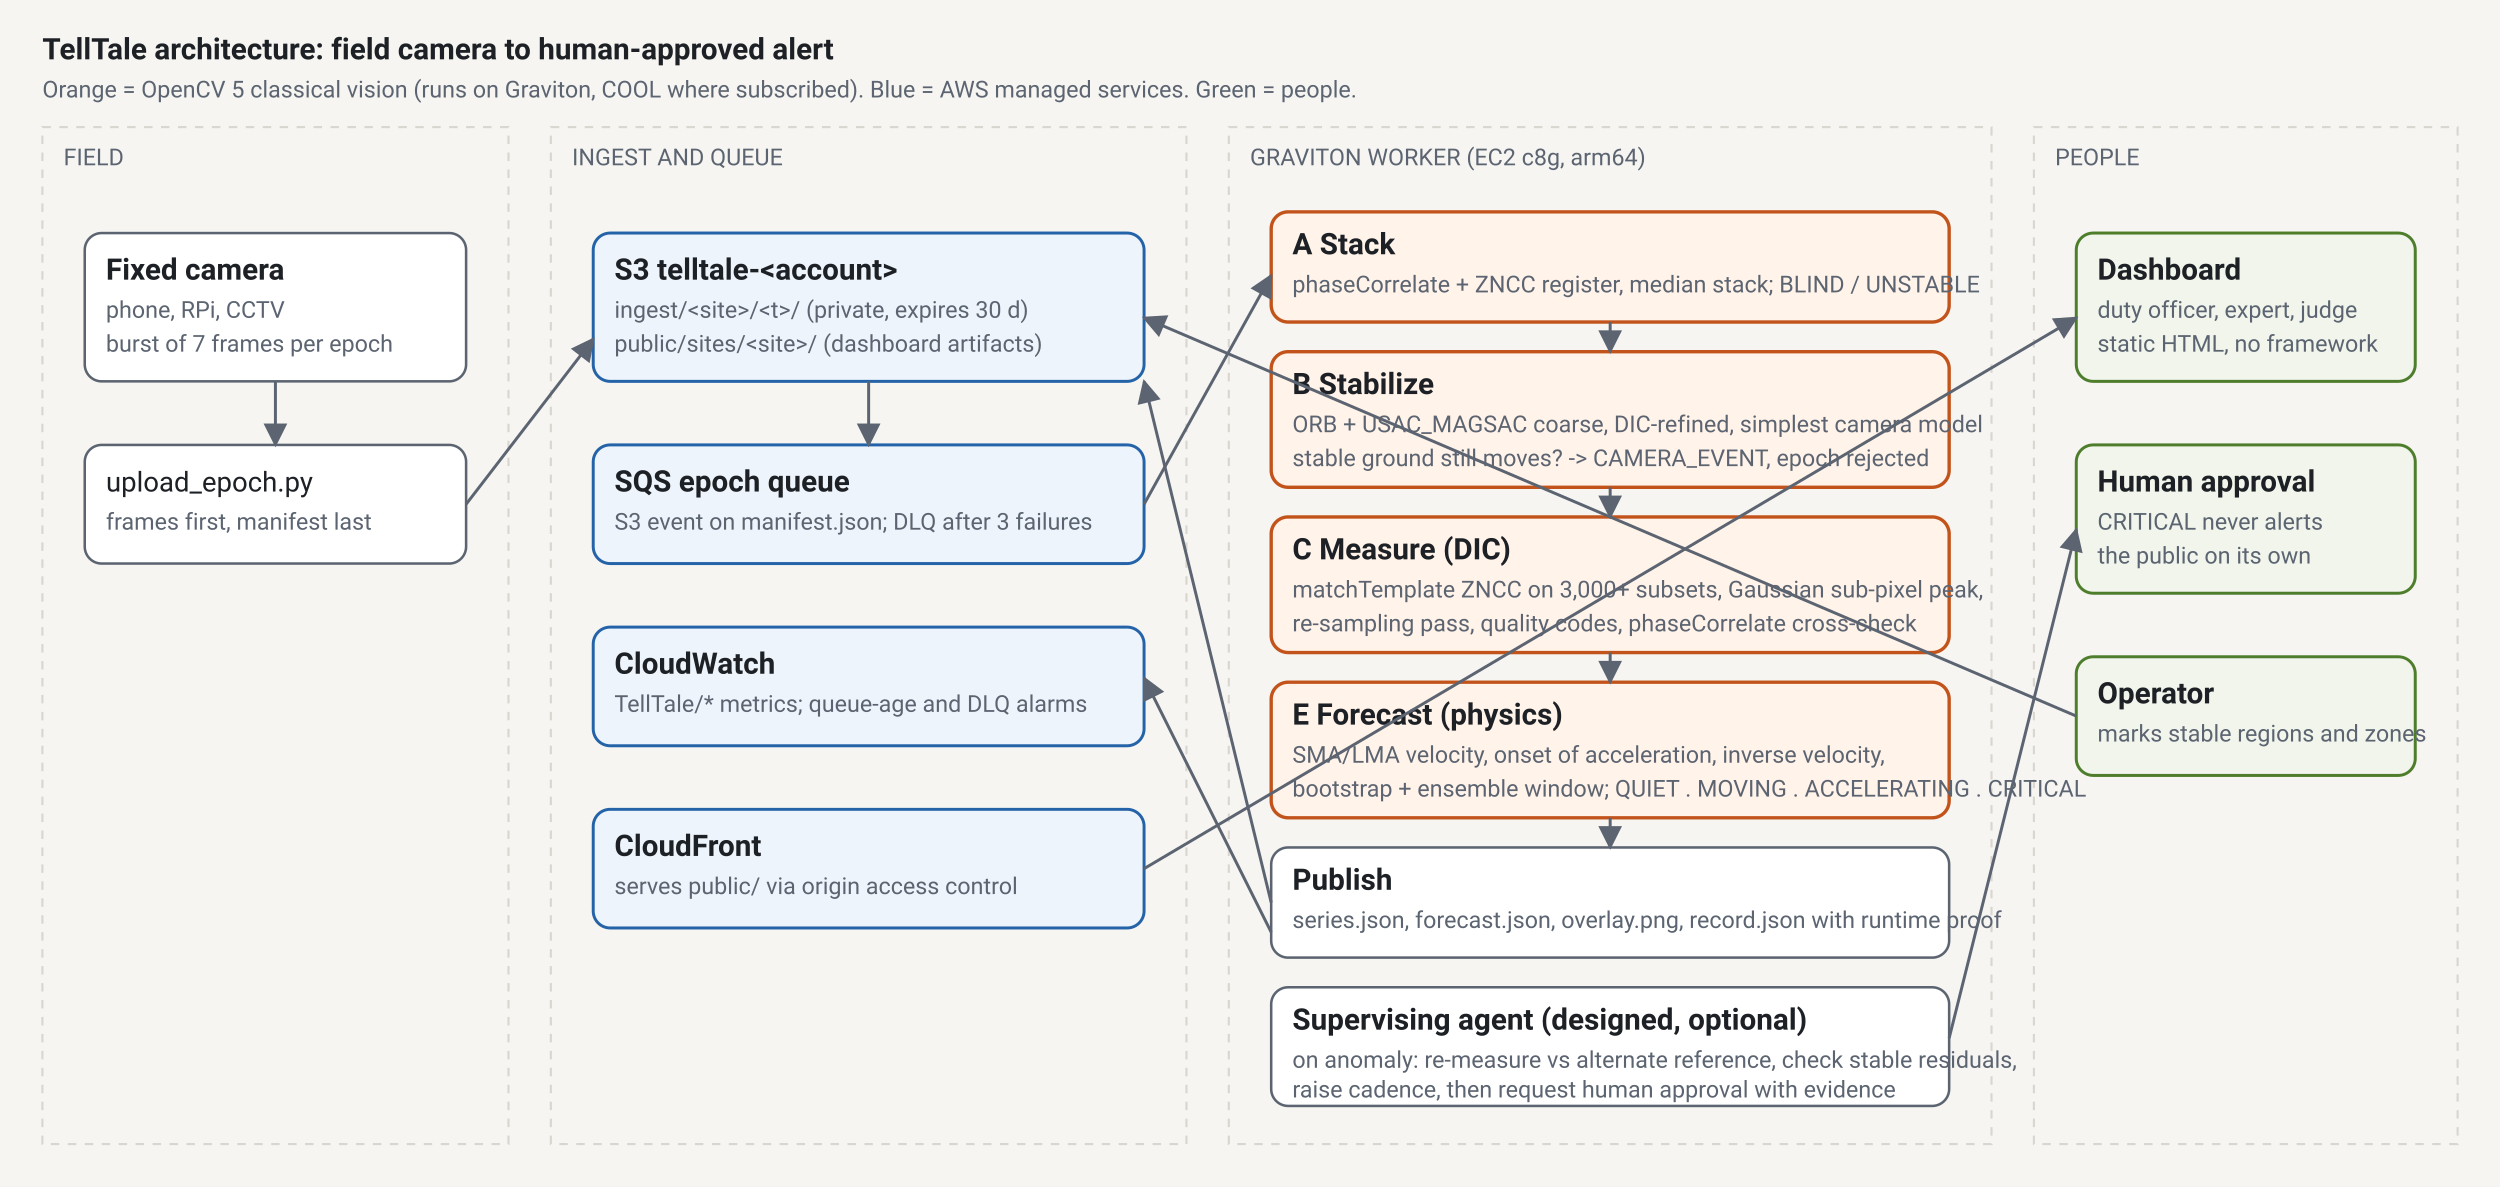
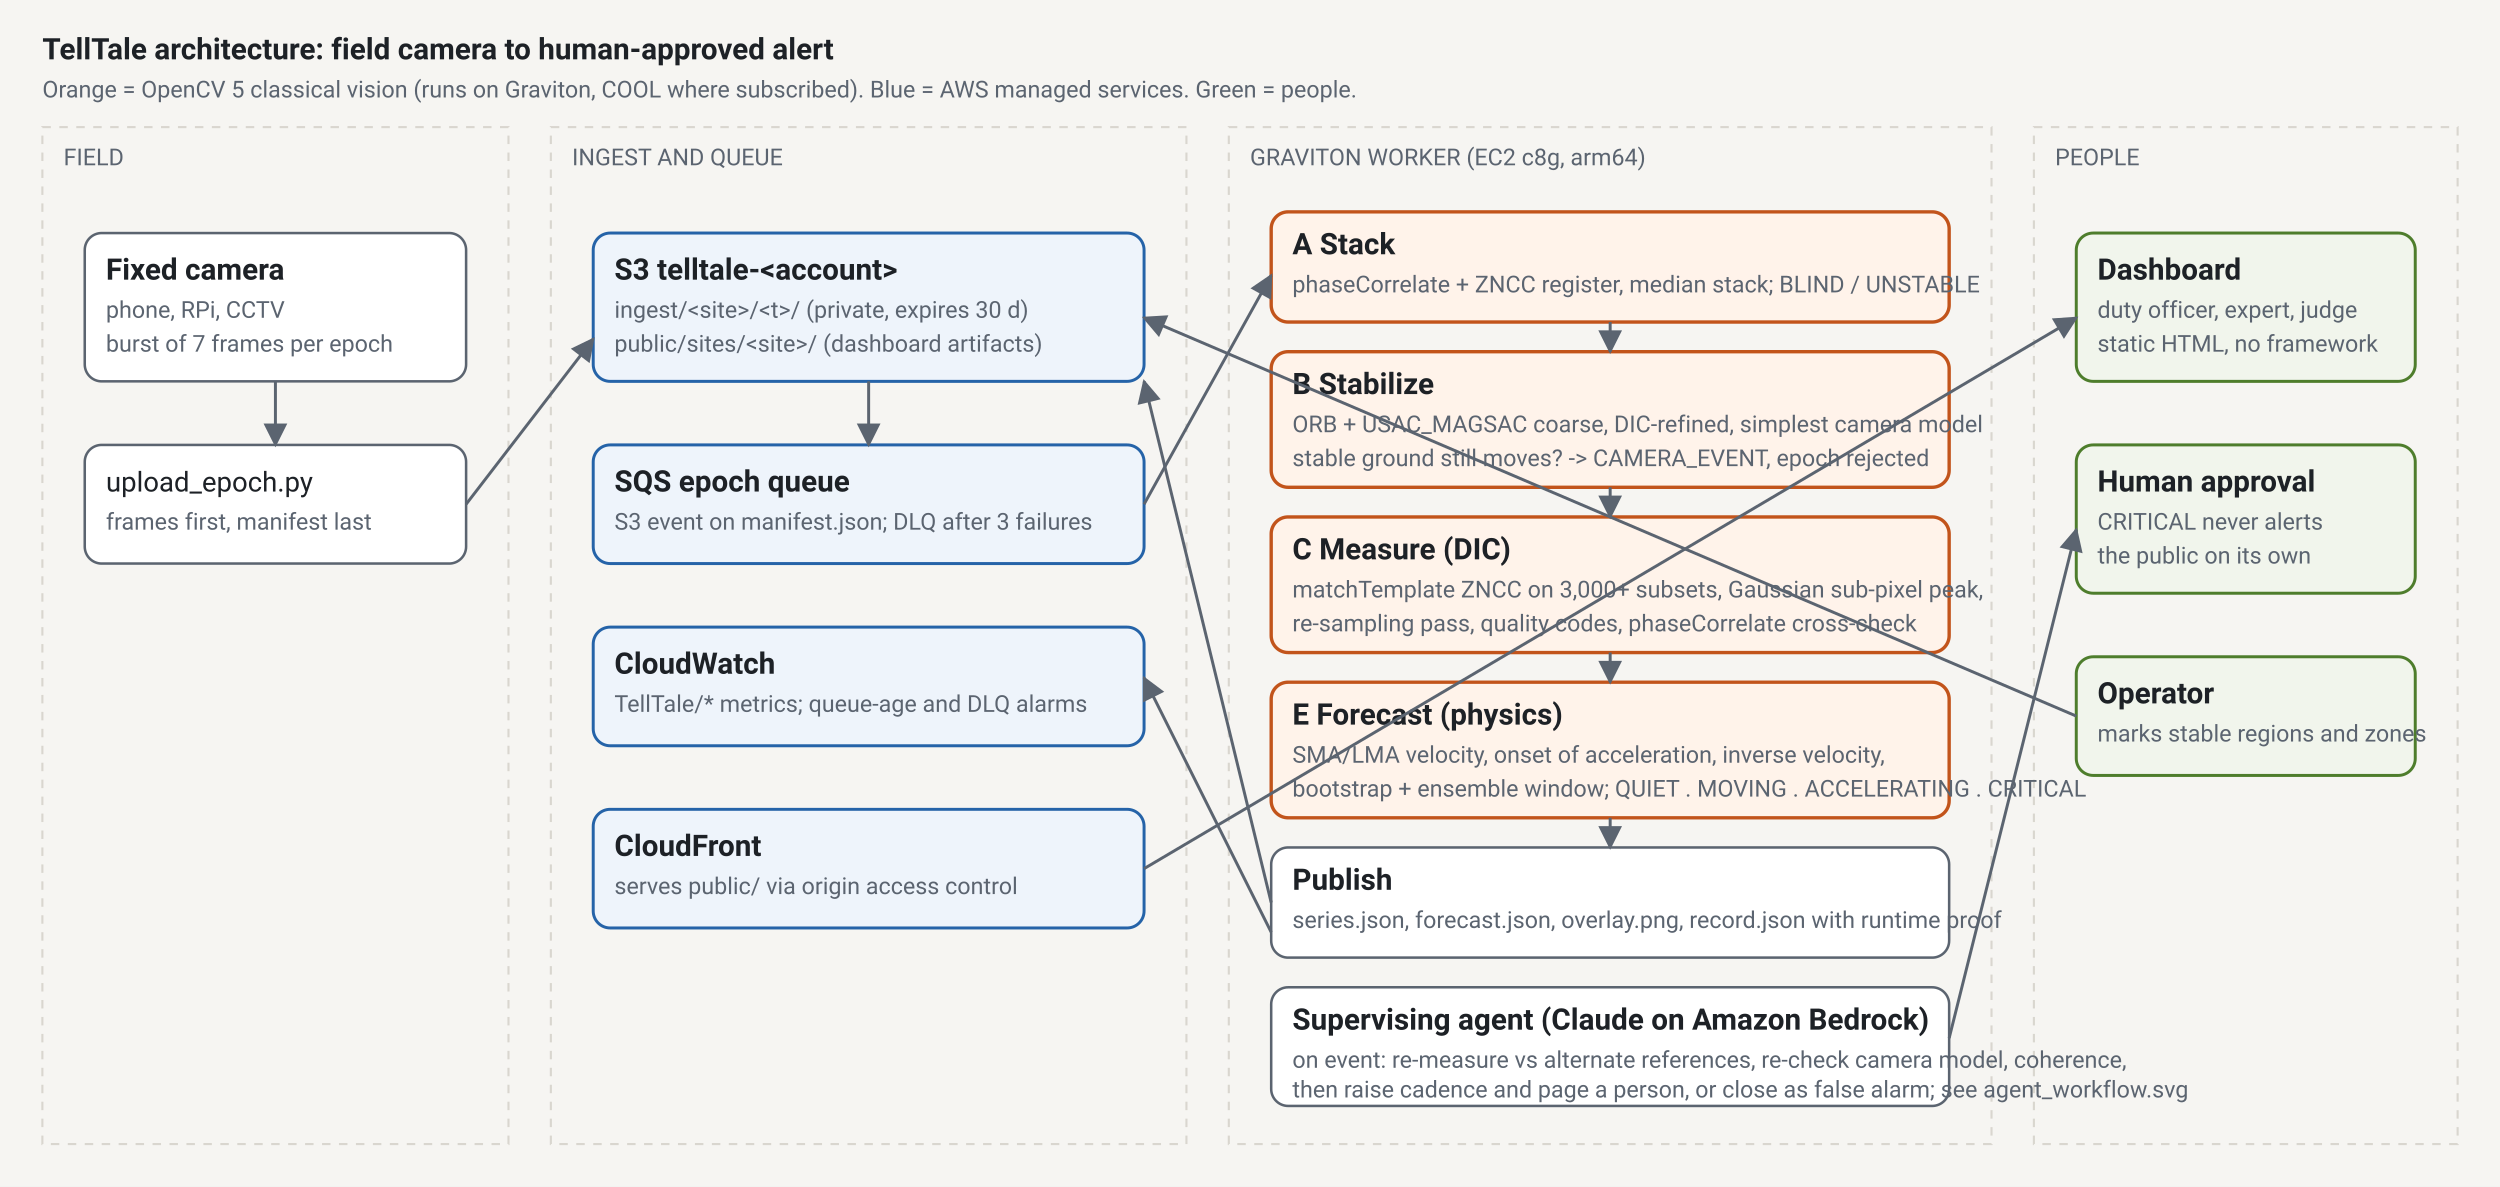
<svg xmlns="http://www.w3.org/2000/svg" viewBox="0 0 1180 560" width="1180" height="560" font-family="system-ui, Segoe UI, Roboto, sans-serif" font-size="13">
  <defs>
    <marker id="a" viewBox="0 0 10 10" refX="9" refY="5" markerWidth="8" markerHeight="8" orient="auto-start-reverse">
      <path d="M0,0 L10,5 L0,10 z" fill="#5b6470" />
    </marker>
  </defs>
  <style>
    .box{fill:#ffffff;stroke:#5b6470;stroke-width:1.2;rx:8}
    .cv{fill:#fff3ea;stroke:#c2541b;stroke-width:1.6}
    .aws{fill:#eef4fb;stroke:#2563a8;stroke-width:1.4}
    .human{fill:#f1f5ec;stroke:#4e7d2c;stroke-width:1.4}
    .t{fill:#1d2126}
    .s{fill:#5b6470;font-size:11px}
    .h{font-weight:700;font-size:14px}
    .lane{fill:none;stroke:#d9d6cf;stroke-dasharray:4 4}
    .arrow{fill:none;stroke:#5b6470;stroke-width:1.4;marker-end:url(#a)}
  </style>
  <rect width="1180" height="560" fill="#f6f5f2" />
  <text x="20" y="28" class="h t">TellTale architecture: field camera to human-approved alert</text>
  <text x="20" y="46" class="s">Orange = OpenCV 5 classical vision (runs on Graviton, COOL where subscribed). Blue = AWS managed services. Green = people.</text>
  <rect x="20" y="60" width="220" height="480" class="lane" />
  <text x="30" y="78" class="s">FIELD</text>
  <rect x="260" y="60" width="300" height="480" class="lane" />
  <text x="270" y="78" class="s">INGEST AND QUEUE</text>
  <rect x="580" y="60" width="360" height="480" class="lane" />
  <text x="590" y="78" class="s">GRAVITON WORKER (EC2 c8g, arm64)</text>
  <rect x="960" y="60" width="200" height="480" class="lane" />
  <text x="970" y="78" class="s">PEOPLE</text>
  <rect x="40" y="110" width="180" height="70" class="box" />
  <text x="50" y="132" class="t h" font-size="13">Fixed camera</text>
  <text x="50" y="150" class="s">phone, RPi, CCTV</text>
  <text x="50" y="166" class="s">burst of 7 frames per epoch</text>
  <rect x="40" y="210" width="180" height="56" class="box" />
  <text x="50" y="232" class="t">upload_epoch.py</text>
  <text x="50" y="250" class="s">frames first, manifest last</text>
  <rect x="280" y="110" width="260" height="70" class="box aws" />
  <text x="290" y="132" class="t h" font-size="13">S3  telltale-&lt;account&gt;</text>
  <text x="290" y="150" class="s">ingest/&lt;site&gt;/&lt;t&gt;/  (private, expires 30 d)</text>
  <text x="290" y="166" class="s">public/sites/&lt;site&gt;/  (dashboard artifacts)</text>
  <rect x="280" y="210" width="260" height="56" class="box aws" />
  <text x="290" y="232" class="t h" font-size="13">SQS epoch queue</text>
  <text x="290" y="250" class="s">S3 event on manifest.json; DLQ after 3 failures</text>
  <rect x="280" y="296" width="260" height="56" class="box aws" />
  <text x="290" y="318" class="t h" font-size="13">CloudWatch</text>
  <text x="290" y="336" class="s">TellTale/* metrics; queue-age and DLQ alarms</text>
  <rect x="280" y="382" width="260" height="56" class="box aws" />
  <text x="290" y="404" class="t h" font-size="13">CloudFront</text>
  <text x="290" y="422" class="s">serves public/ via origin access control</text>
  <rect x="600" y="100" width="320" height="52" class="box cv" />
  <text x="610" y="120" class="t h" font-size="13">A  Stack</text>
  <text x="610" y="138" class="s">phaseCorrelate + ZNCC register, median stack; BLIND / UNSTABLE</text>
  <rect x="600" y="166" width="320" height="64" class="box cv" />
  <text x="610" y="186" class="t h" font-size="13">B  Stabilize</text>
  <text x="610" y="204" class="s">ORB + USAC_MAGSAC coarse, DIC-refined, simplest camera model</text>
  <text x="610" y="220" class="s">stable ground still moves?  -&gt;  CAMERA_EVENT, epoch rejected</text>
  <rect x="600" y="244" width="320" height="64" class="box cv" />
  <text x="610" y="264" class="t h" font-size="13">C  Measure (DIC)</text>
  <text x="610" y="282" class="s">matchTemplate ZNCC on 3,000+ subsets, Gaussian sub-pixel peak,</text>
  <text x="610" y="298" class="s">re-sampling pass, quality codes, phaseCorrelate cross-check</text>
  <rect x="600" y="322" width="320" height="64" class="box cv" />
  <text x="610" y="342" class="t h" font-size="13">E  Forecast (physics)</text>
  <text x="610" y="360" class="s">SMA/LMA velocity, onset of acceleration, inverse velocity,</text>
  <text x="610" y="376" class="s">bootstrap + ensemble window;  QUIET . MOVING . ACCELERATING . CRITICAL</text>
  <rect x="600" y="400" width="320" height="52" class="box" />
  <text x="610" y="420" class="t h" font-size="13">Publish</text>
  <text x="610" y="438" class="s">series.json, forecast.json, overlay.png, record.json with runtime proof</text>
  <rect x="600" y="466" width="320" height="56" class="box" />
-   <text x="610" y="486" class="t h" font-size="13">Supervising agent (designed, optional)</text>
-   <text x="610" y="504" class="s">on anomaly: re-measure vs alternate reference, check stable residuals,</text>
-   <text x="610" y="518" class="s">raise cadence, then request human approval with evidence</text>
+   <text x="610" y="486" class="t h" font-size="13">Supervising agent (Claude on Amazon Bedrock)</text>
+   <text x="610" y="504" class="s">on event: re-measure vs alternate references, re-check camera model, coherence,</text>
+   <text x="610" y="518" class="s">then raise cadence and page a person, or close as false alarm; see agent_workflow.svg</text>
  <rect x="980" y="110" width="160" height="70" class="box human" />
  <text x="990" y="132" class="t h" font-size="13">Dashboard</text>
  <text x="990" y="150" class="s">duty officer, expert, judge</text>
  <text x="990" y="166" class="s">static HTML, no framework</text>
  <rect x="980" y="210" width="160" height="70" class="box human" />
  <text x="990" y="232" class="t h" font-size="13">Human approval</text>
  <text x="990" y="250" class="s">CRITICAL never alerts</text>
  <text x="990" y="266" class="s">the public on its own</text>
  <rect x="980" y="310" width="160" height="56" class="box human" />
  <text x="990" y="332" class="t h" font-size="13">Operator</text>
  <text x="990" y="350" class="s">marks stable regions and zones</text>
  <path d="M130,180 L130,210" class="arrow" />
  <path d="M220,238 L280,160" class="arrow" />
  <path d="M410,180 L410,210" class="arrow" />
  <path d="M540,238 L600,130" class="arrow" />
  <path d="M760,152 L760,166" class="arrow" />
  <path d="M760,230 L760,244" class="arrow" />
  <path d="M760,308 L760,322" class="arrow" />
  <path d="M760,386 L760,400" class="arrow" />
  <path d="M600,426 L540,180" class="arrow" />
  <path d="M600,440 L540,320" class="arrow" />
  <path d="M540,410 L980,150" class="arrow" />
  <path d="M920,490 L980,250" class="arrow" />
  <path d="M980,338 L540,150" class="arrow" />
</svg>
